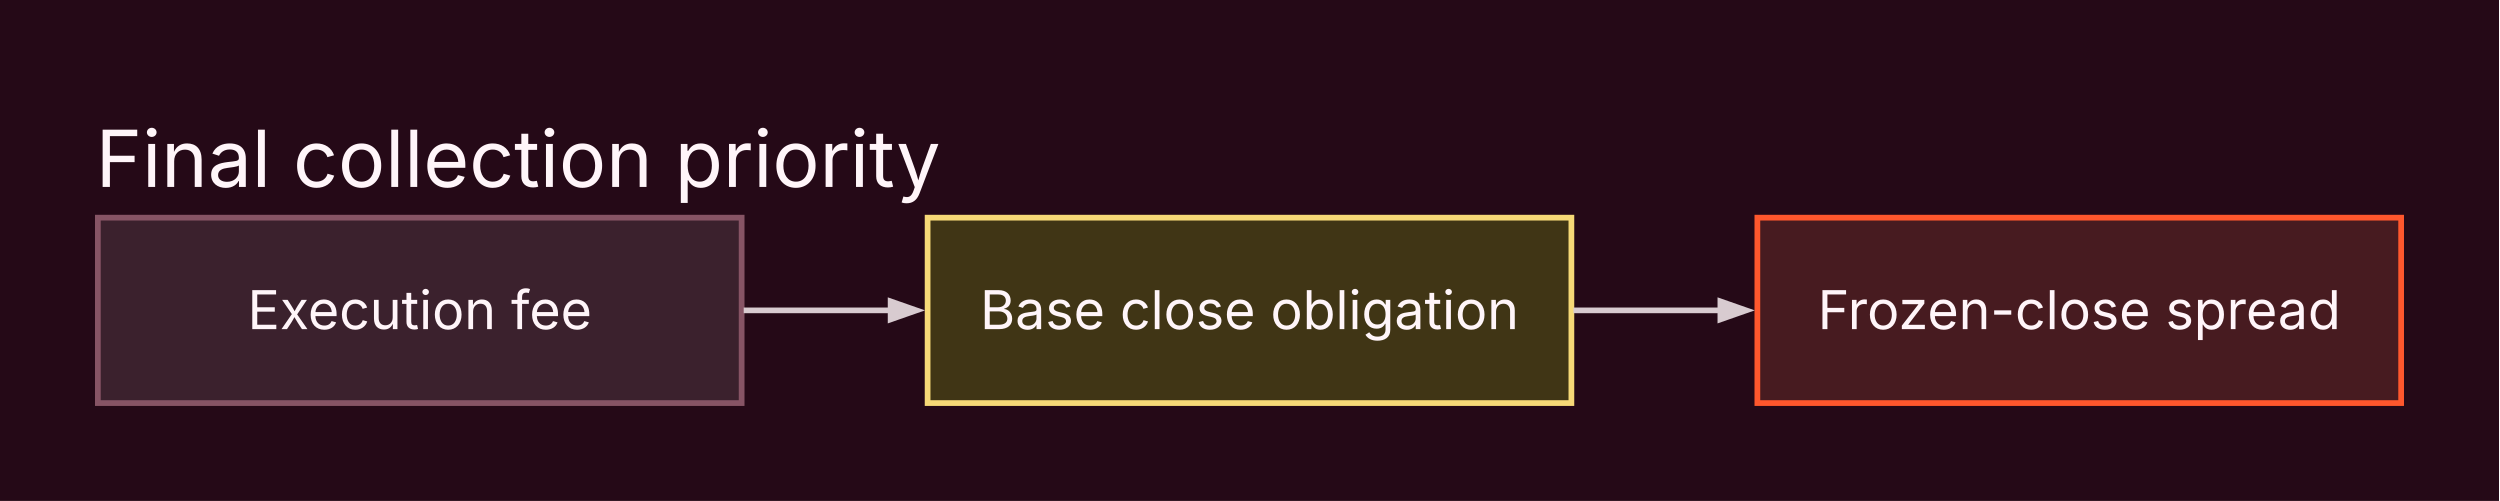
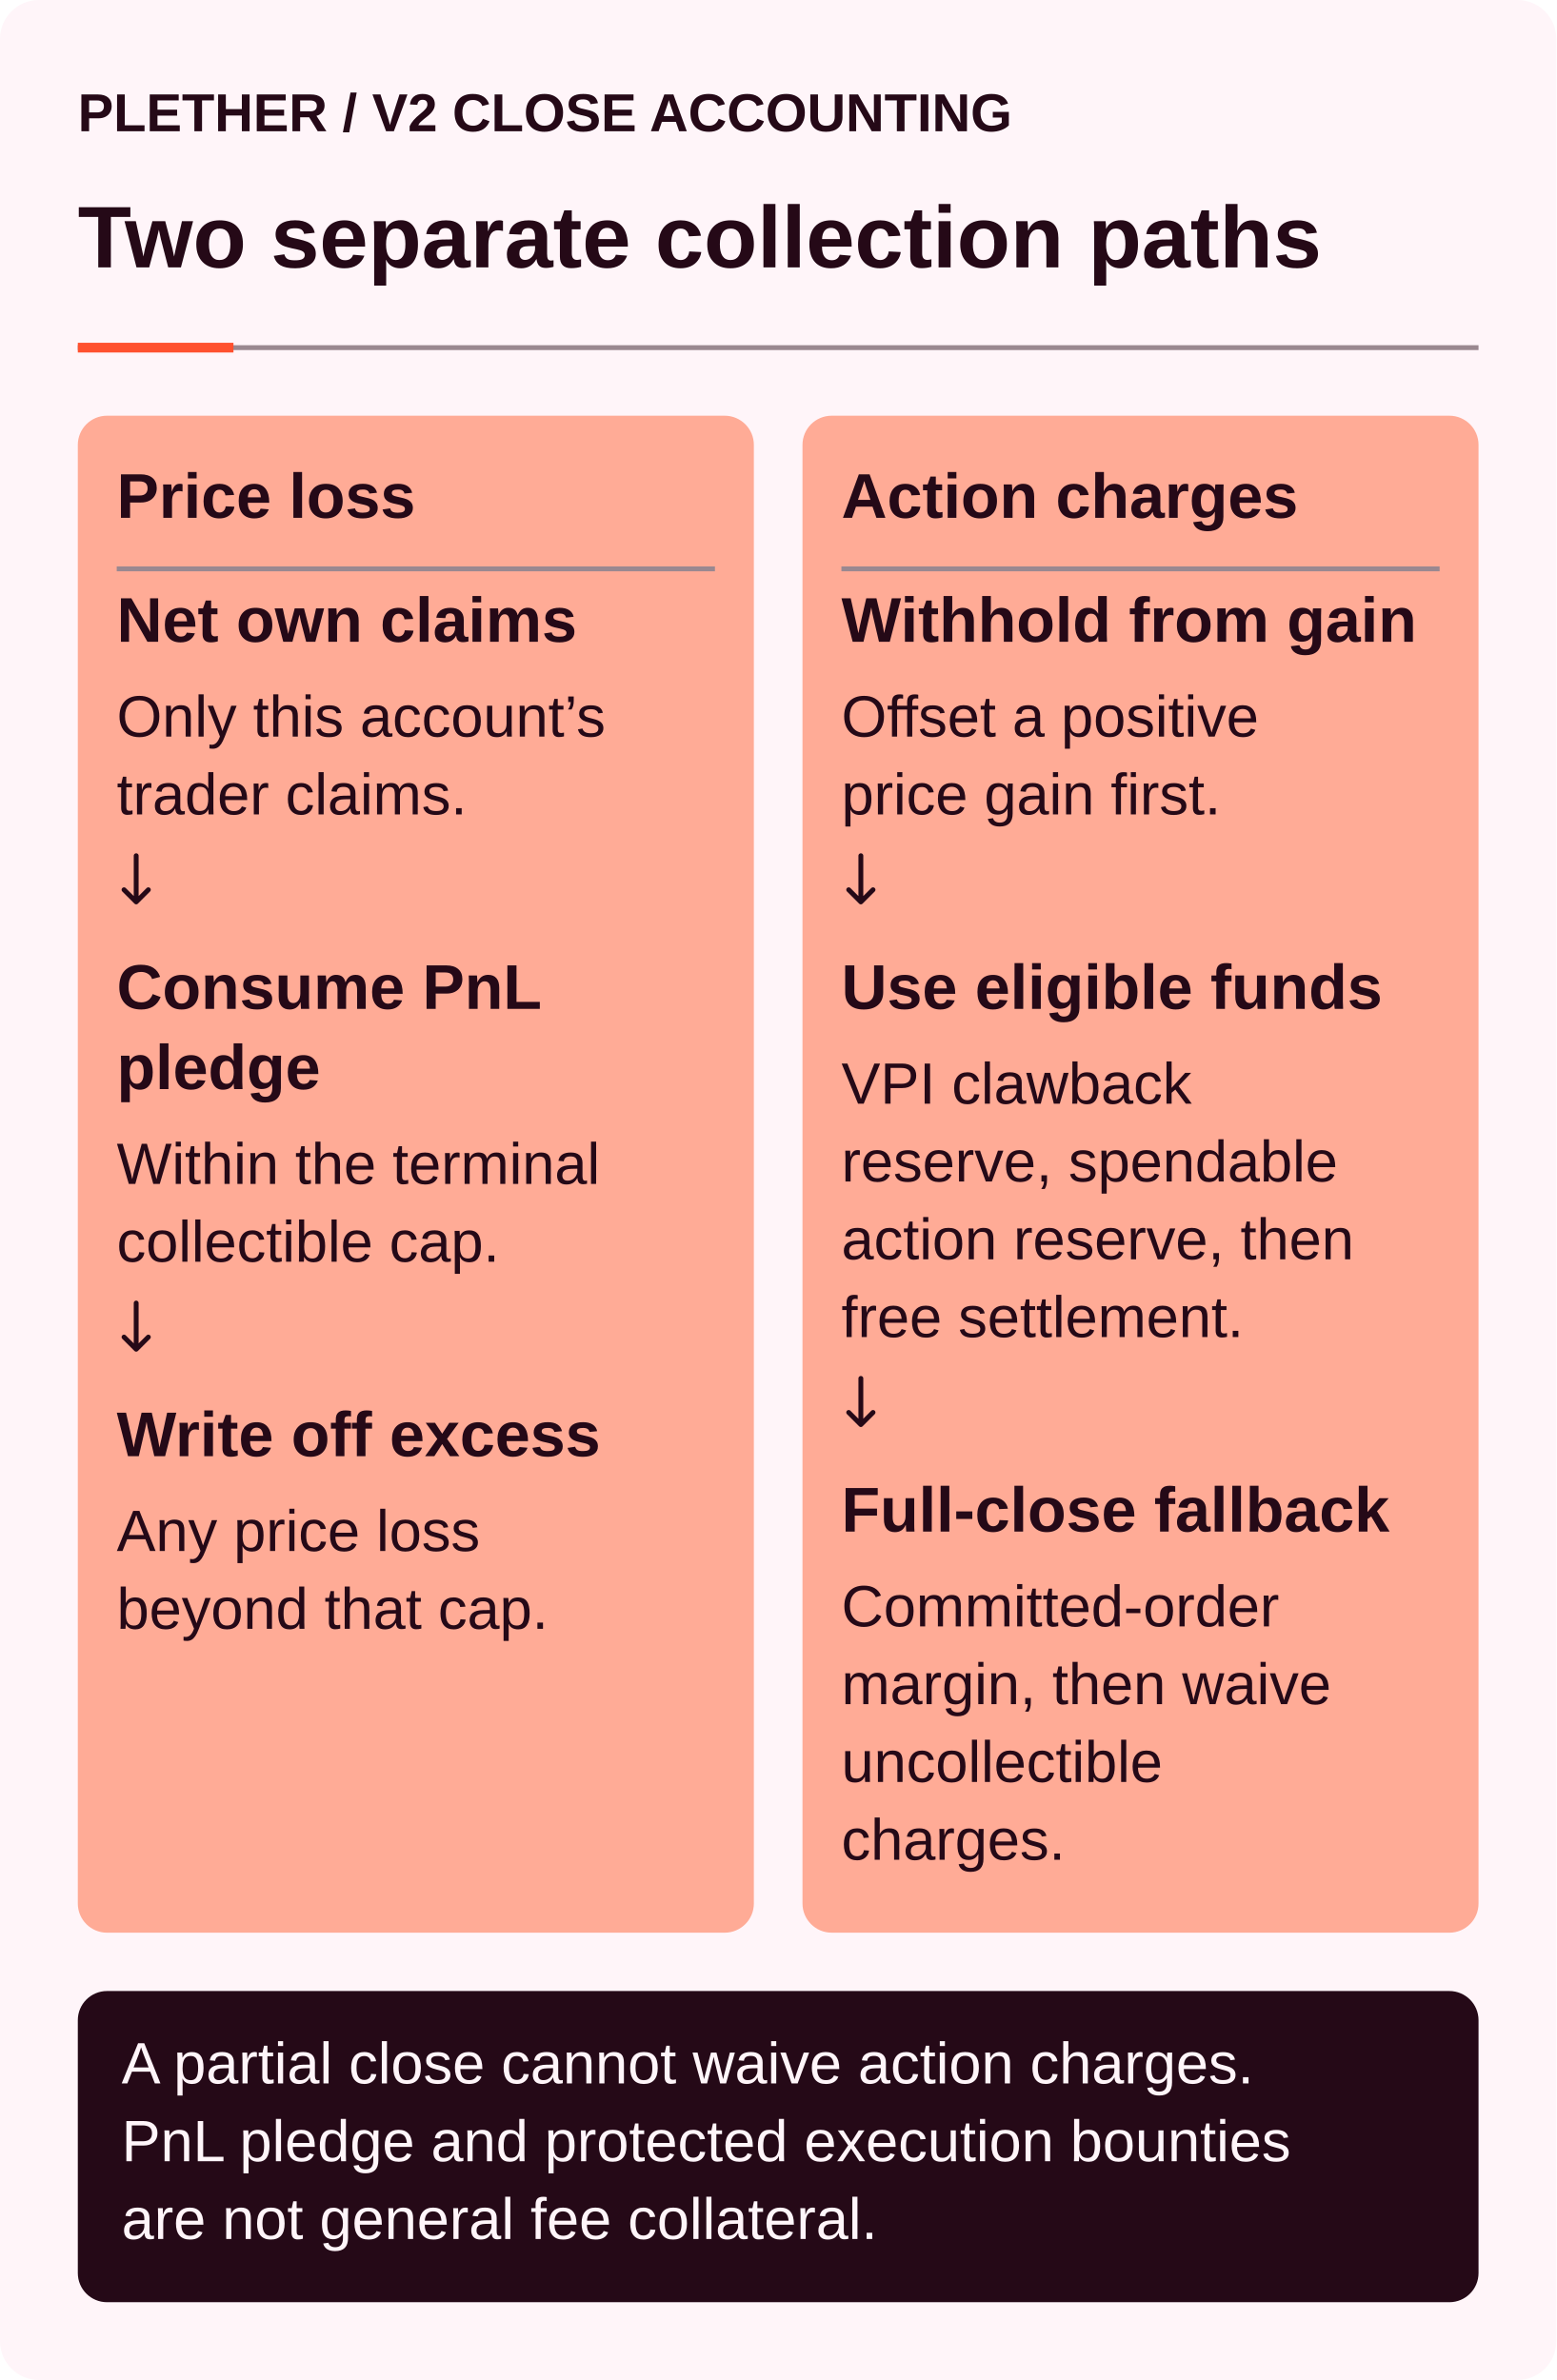
- <svg xmlns="http://www.w3.org/2000/svg" xmlns:xlink="http://www.w3.org/1999/xlink" role="img" aria-labelledby="final-collection-priority-title final-collection-priority-description" focusable="false" width="699pt" height="140pt" viewBox="0.00 0.00 699.00 140.00">
-   <style>text { font-family: "Uncut Sans", Inter, ui-sans-serif, system-ui, -apple-system, BlinkMacSystemFont, "Segoe UI", sans-serif; }</style>
-   <g id="graph0" class="graph" transform="scale(1 1) rotate(0) translate(27.36 112.7)">
-     <polygon fill="#250917" stroke="none" points="-27.36,27.36 -27.36,-112.7 671.36,-112.7 671.36,27.36 -27.36,27.36" />
-     <text xml:space="preserve" text-anchor="middle" x="117.5" y="-60.44" font-family="Arial" font-size="22.00" fill="#fff5f9">Final collection priority</text>
-     <g id="node1" class="node">
-       <g id="a_node1">
-         <a xlink:title="Execution fee">
-           <polygon fill="#3b212d" stroke="#875465" stroke-width="1.6" points="180,-51.84 0,-51.84 0,0 180,0 180,-51.84" />
-           <text xml:space="preserve" text-anchor="middle" x="90" y="-20.67" font-family="Arial" font-size="15.00" fill="#fff5f9">Execution fee</text>
-         </a>
-       </g>
-     </g>
-     <g id="node2" class="node">
-       <g id="a_node2">
-         <a xlink:title="Base close obligation">
-           <polygon fill="#403515" stroke="#f7d977" stroke-width="1.6" points="412,-51.84 232,-51.84 232,0 412,0 412,-51.84" />
-           <text xml:space="preserve" text-anchor="middle" x="322" y="-20.67" font-family="Arial" font-size="15.00" fill="#fff5f9">Base close obligation</text>
-         </a>
-       </g>
-     </g>
-     <g id="edge1" class="edge">
-       <path fill="none" stroke="#d8cbd0" stroke-width="1.6" d="M180.58,-25.92C194.11,-25.92 208.13,-25.92 221.85,-25.92" />
-       <polygon fill="#d8cbd0" stroke="#d8cbd0" stroke-width="1.6" points="221.66,-28.44 228.86,-25.92 221.66,-23.4 221.66,-28.44" />
-     </g>
-     <g id="node3" class="node">
-       <g id="a_node3">
-         <a xlink:title="Frozen-close spread">
-           <polygon fill="#471b20" stroke="#ff572d" stroke-width="1.6" points="644,-51.84 464,-51.84 464,0 644,0 644,-51.84" />
-           <text xml:space="preserve" text-anchor="middle" x="554" y="-20.67" font-family="Arial" font-size="15.00" fill="#fff5f9">Frozen-close spread</text>
-         </a>
-       </g>
-     </g>
-     <g id="edge2" class="edge">
-       <path fill="none" stroke="#d8cbd0" stroke-width="1.6" d="M412.58,-25.92C426.11,-25.92 440.13,-25.92 453.85,-25.92" />
-       <polygon fill="#d8cbd0" stroke="#d8cbd0" stroke-width="1.6" points="453.66,-28.44 460.86,-25.92 453.66,-23.4 453.66,-28.44" />
-     </g>
-   </g>
+ <svg xmlns="http://www.w3.org/2000/svg" width="640" height="979" viewBox="0 0 640 979" role="img" aria-labelledby="final-collection-priority-title final-collection-priority-desc" focusable="false">
+   <style>text{font-family:Arial,Helvetica,sans-serif}</style>
+   <rect width="640" height="979" rx="16" fill="#FFF5F9" />
+   <text x="32" y="54" font-size="22" font-weight="700" fill="#250917" data-max-width="576">PLETHER / V2 CLOSE ACCOUNTING</text>
+   <text x="32" y="110" font-size="36" font-weight="700" fill="#250917" data-max-width="576">Two separate collection paths</text>
+   <path d="M32 143 L608 143" stroke="#9A8890" stroke-width="2" fill="none" />
+   <path d="M32 143 h64" stroke="#FF512F" stroke-width="4" fill="none" />
+   <rect x="32" y="171" width="278" height="624" rx="12" fill="#FFAB96" stroke="none" />
+   <text x="48" y="213" font-size="26" font-weight="700" fill="#250917" data-max-width="246">Price loss</text>
+   <path d="M48 234 L294 234" stroke="#9A8890" stroke-width="2" fill="none" />
+   <text x="48" y="264" font-size="26" font-weight="700" fill="#250917" data-max-width="246">Net own claims</text>
+   <text x="48" y="303" font-size="24" font-weight="400" fill="#250917" data-max-width="246">Only this account’s</text>
+   <text x="48" y="335" font-size="24" font-weight="400" fill="#250917" data-max-width="246">trader claims.</text>
+   <path d="M56 352 V371 m-5 -5 5 5 5 -5" stroke="#250917" stroke-width="2" stroke-linecap="round" stroke-linejoin="round" fill="none" />
+   <text x="48" y="415" font-size="26" font-weight="700" fill="#250917" data-max-width="246">Consume PnL</text>
+   <text x="48" y="448" font-size="26" font-weight="700" fill="#250917" data-max-width="246">pledge</text>
+   <text x="48" y="487" font-size="24" font-weight="400" fill="#250917" data-max-width="246">Within the terminal</text>
+   <text x="48" y="519" font-size="24" font-weight="400" fill="#250917" data-max-width="246">collectible cap.</text>
+   <path d="M56 536 V555 m-5 -5 5 5 5 -5" stroke="#250917" stroke-width="2" stroke-linecap="round" stroke-linejoin="round" fill="none" />
+   <text x="48" y="599" font-size="26" font-weight="700" fill="#250917" data-max-width="246">Write off excess</text>
+   <text x="48" y="638" font-size="24" font-weight="400" fill="#250917" data-max-width="246">Any price loss</text>
+   <text x="48" y="670" font-size="24" font-weight="400" fill="#250917" data-max-width="246">beyond that cap.</text>
+   <rect x="330" y="171" width="278" height="624" rx="12" fill="#FFAB96" stroke="none" />
+   <text x="346" y="213" font-size="26" font-weight="700" fill="#250917" data-max-width="246">Action charges</text>
+   <path d="M346 234 L592 234" stroke="#9A8890" stroke-width="2" fill="none" />
+   <text x="346" y="264" font-size="26" font-weight="700" fill="#250917" data-max-width="246">Withhold from gain</text>
+   <text x="346" y="303" font-size="24" font-weight="400" fill="#250917" data-max-width="246">Offset a positive</text>
+   <text x="346" y="335" font-size="24" font-weight="400" fill="#250917" data-max-width="246">price gain first.</text>
+   <path d="M354 352 V371 m-5 -5 5 5 5 -5" stroke="#250917" stroke-width="2" stroke-linecap="round" stroke-linejoin="round" fill="none" />
+   <text x="346" y="415" font-size="26" font-weight="700" fill="#250917" data-max-width="246">Use eligible funds</text>
+   <text x="346" y="454" font-size="24" font-weight="400" fill="#250917" data-max-width="246">VPI clawback</text>
+   <text x="346" y="486" font-size="24" font-weight="400" fill="#250917" data-max-width="246">reserve, spendable</text>
+   <text x="346" y="518" font-size="24" font-weight="400" fill="#250917" data-max-width="246">action reserve, then</text>
+   <text x="346" y="550" font-size="24" font-weight="400" fill="#250917" data-max-width="246">free settlement.</text>
+   <path d="M354 567 V586 m-5 -5 5 5 5 -5" stroke="#250917" stroke-width="2" stroke-linecap="round" stroke-linejoin="round" fill="none" />
+   <text x="346" y="630" font-size="26" font-weight="700" fill="#250917" data-max-width="246">Full-close fallback</text>
+   <text x="346" y="669" font-size="24" font-weight="400" fill="#250917" data-max-width="246">Committed-order</text>
+   <text x="346" y="701" font-size="24" font-weight="400" fill="#250917" data-max-width="246">margin, then waive</text>
+   <text x="346" y="733" font-size="24" font-weight="400" fill="#250917" data-max-width="246">uncollectible</text>
+   <text x="346" y="765" font-size="24" font-weight="400" fill="#250917" data-max-width="246">charges.</text>
+   <rect x="32" y="819" width="576" height="128" rx="12" fill="#250917" stroke="none" />
+   <text x="50" y="857" font-size="24" font-weight="400" fill="#FFF5F9" data-max-width="540">A partial close cannot waive action charges.</text>
+   <text x="50" y="889" font-size="24" font-weight="400" fill="#FFF5F9" data-max-width="540">PnL pledge and protected execution bounties</text>
+   <text x="50" y="921" font-size="24" font-weight="400" fill="#FFF5F9" data-max-width="540">are not general fee collateral.</text>
</svg>
